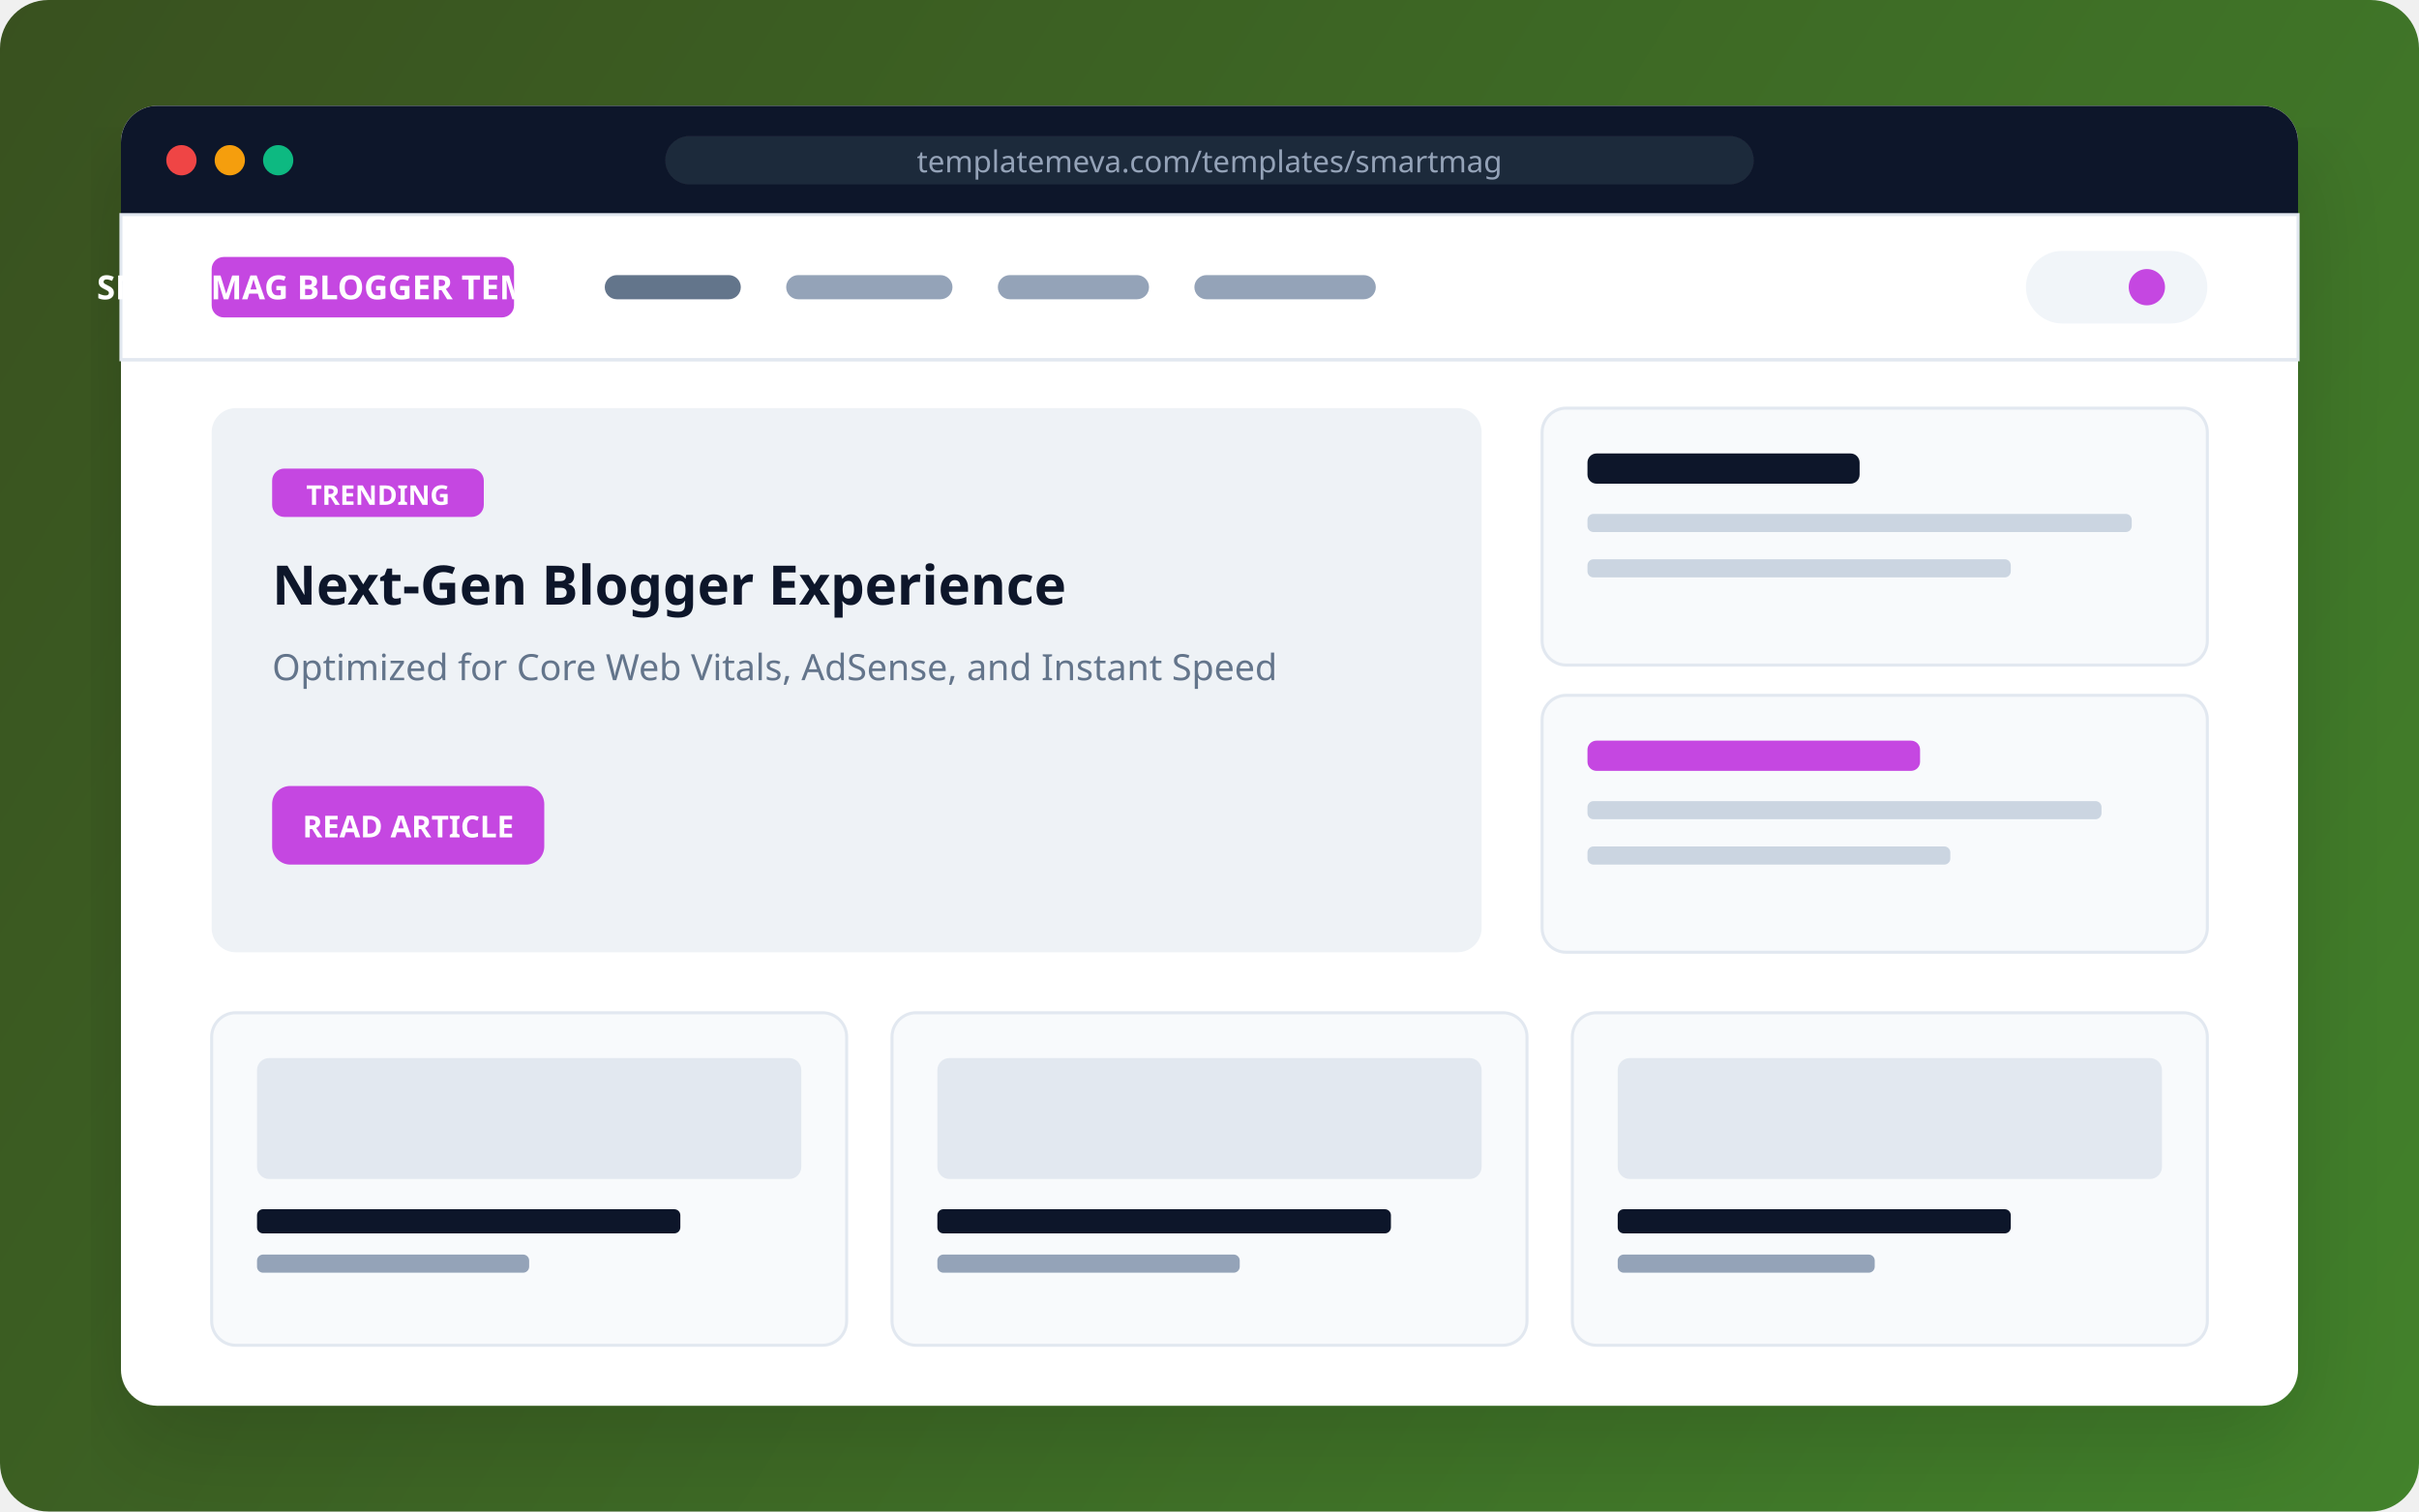
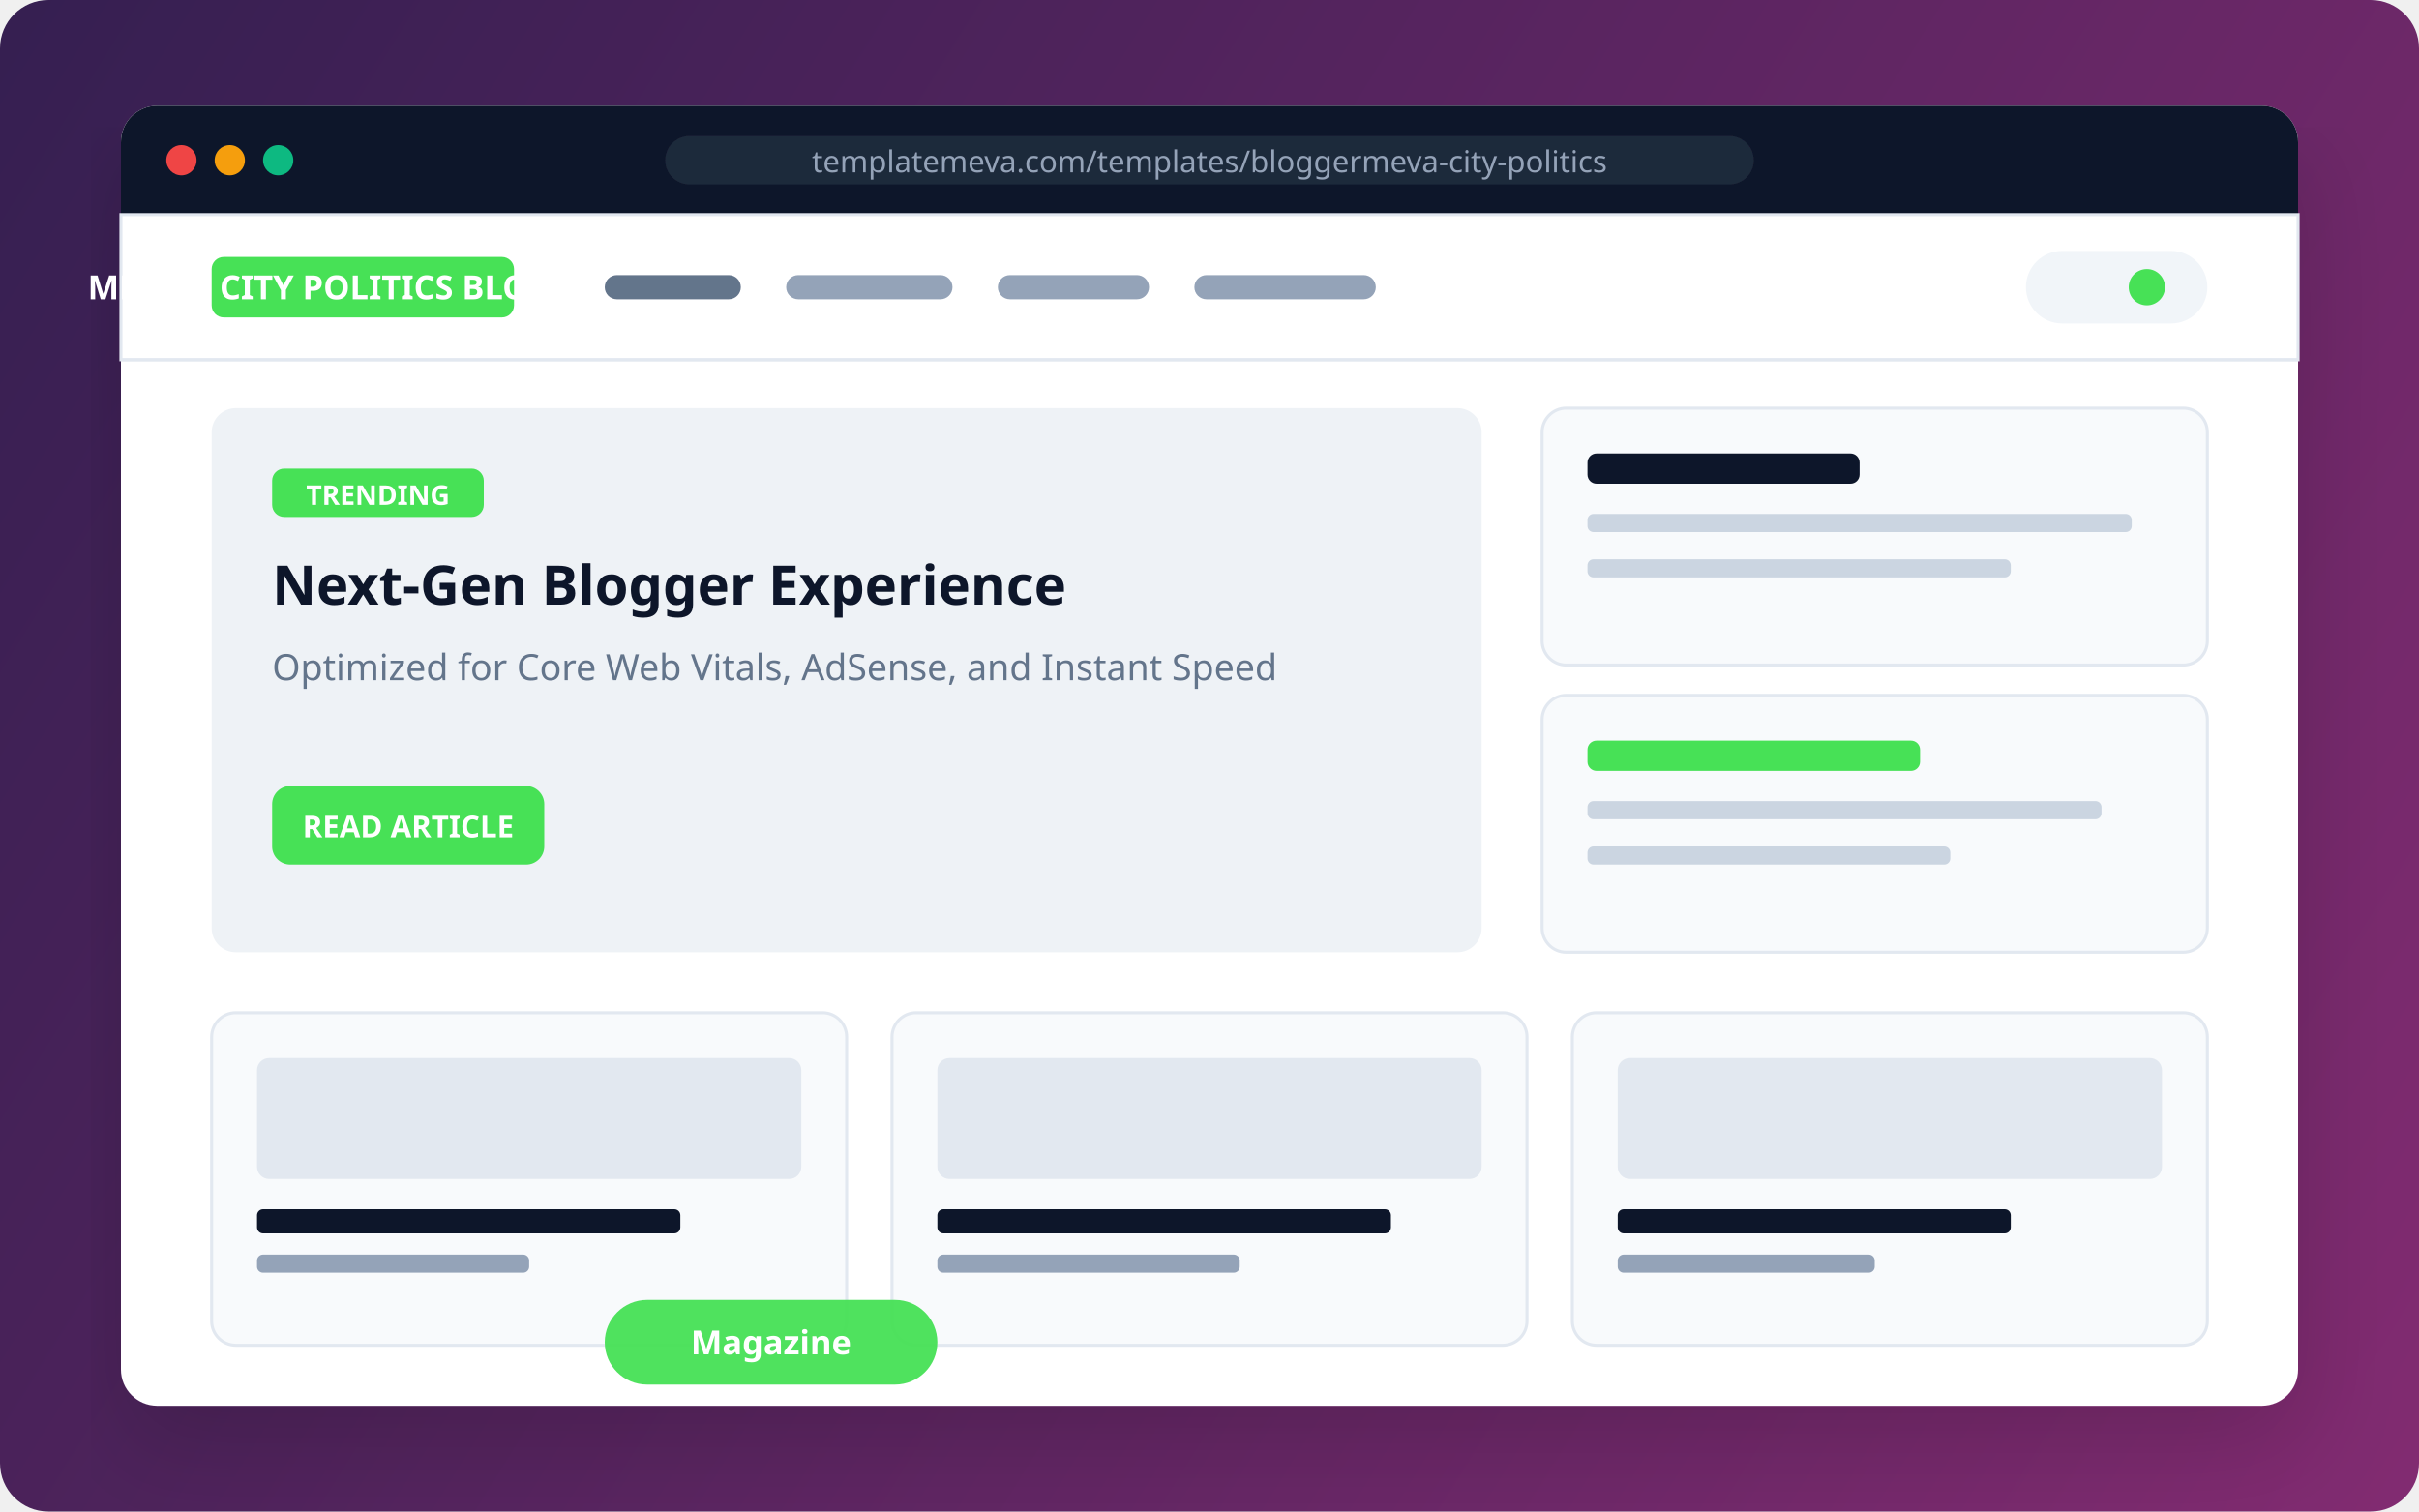
<svg xmlns="http://www.w3.org/2000/svg" viewBox="0 0 800 500" width="800" height="500" fill="none">
  <defs>
    <linearGradient id="bgGrad" x1="0" y1="0" x2="800" y2="500" gradientUnits="userSpaceOnUse">
-       <stop stop-color="hsl(89 45% 22%)" />
-       <stop offset="1" stop-color="hsl(104 50% 34%)" />
+       <stop stop-color="hsl(266 45% 22%)" />
+       <stop offset="1" stop-color="hsl(312 50% 34%)" />
    </linearGradient>
    <linearGradient id="cardGrad" x1="0" y1="0" x2="0" y2="1">
      <stop stop-color="#ffffff" />
      <stop offset="1" stop-color="#f8fafc" />
    </linearGradient>
    <filter id="shadow" x="-10" y="-5" width="820" height="520" filterUnits="userSpaceOnUse">
      <feDropShadow dx="0" dy="12" stdDeviation="16" flood-color="#000000" flood-opacity="0.15" />
    </filter>
  </defs>
  <rect width="800" height="500" rx="16" fill="url(#bgGrad)" />
  <g transform="translate(40, 35)" filter="url(#shadow)">
    <rect width="720" height="430" rx="12" fill="#ffffff" />
    <path d="M0 12C0 5.373 5.373 0 12 0H708C714.627 0 720 5.373 720 12V36H0V12Z" fill="#0F172A" />
    <circle cx="20" cy="18" r="5" fill="#EF4444" />
    <circle cx="36" cy="18" r="5" fill="#F59E0B" />
    <circle cx="52" cy="18" r="5" fill="#10B981" />
    <rect x="180" y="10" width="360" height="16" rx="8" fill="#1E293B" />
-     <text x="360" y="22" font-family="system-ui, sans-serif" font-size="10" fill="#94A3B8" text-anchor="middle">templatemeva.com/templates/smartmag</text>
+     <text x="360" y="22" font-family="system-ui, sans-serif" font-size="10" fill="#94A3B8" text-anchor="middle">templatemeva.com/templates/bloggermeva-city-politics</text>
    <rect x="0" y="36" width="720" height="48" fill="#FFFFFF" stroke="#E2E8F0" />
    <line x1="0" y1="84" x2="720" y2="84" stroke="#E2E8F0" />
-     <rect x="30" y="50" width="100" height="20" rx="4" fill="hsl(289 72% 58%)" />
-     <text x="80" y="64" font-family="system-ui, sans-serif" font-size="11" font-weight="bold" fill="#ffffff" text-anchor="middle">SMARTMAG BLOGGER TEMPLATE</text>
+     <rect x="30" y="50" width="100" height="20" rx="4" fill="hsl(126 72% 58%)" />
+     <text x="80" y="64" font-family="system-ui, sans-serif" font-size="11" font-weight="bold" fill="#ffffff" text-anchor="middle">BLOGGERMEVA -- CITY POLITICS BLOGGER TEMPLATE</text>
    <rect x="160" y="56" width="45" height="8" rx="4" fill="#64748B" />
    <rect x="220" y="56" width="55" height="8" rx="4" fill="#94A3B8" />
    <rect x="290" y="56" width="50" height="8" rx="4" fill="#94A3B8" />
    <rect x="355" y="56" width="60" height="8" rx="4" fill="#94A3B8" />
    <rect x="630" y="48" width="60" height="24" rx="12" fill="#F1F5F9" />
-     <circle cx="670" cy="60" r="6" fill="hsl(289 72% 58%)" />
+     <circle cx="670" cy="60" r="6" fill="hsl(126 72% 58%)" />
    <rect x="30" y="100" width="420" height="180" rx="8" fill="#EEF2F6" />
-     <rect x="50" y="120" width="70" height="16" rx="4" fill="hsl(289 72% 58%)" />
+     <rect x="50" y="120" width="70" height="16" rx="4" fill="hsl(126 72% 58%)" />
    <text x="85" y="132" font-family="system-ui, sans-serif" font-size="9" font-weight="bold" fill="#ffffff" text-anchor="middle">TRENDING</text>
    <text x="50" y="165" font-family="system-ui, sans-serif" font-size="18" font-weight="800" fill="#0F172A">Next-Gen Blogger Experience</text>
    <text x="50" y="190" font-family="system-ui, sans-serif" font-size="12" fill="#64748B">Optimized for Core Web Vitals, AdSense, and Instant Speed</text>
-     <rect x="50" y="225" width="90" height="26" rx="6" fill="hsl(289 72% 58%)" />
+     <rect x="50" y="225" width="90" height="26" rx="6" fill="hsl(126 72% 58%)" />
    <text x="95" y="242" font-family="system-ui, sans-serif" font-size="10" font-weight="bold" fill="#ffffff" text-anchor="middle">READ ARTICLE</text>
    <rect x="470" y="100" width="220" height="85" rx="8" fill="#F8FAFC" stroke="#E2E8F0" />
    <rect x="485" y="115" width="90" height="10" rx="3" fill="#0F172A" />
    <rect x="485" y="135" width="180" height="6" rx="2" fill="#CBD5E1" />
    <rect x="485" y="150" width="140" height="6" rx="2" fill="#CBD5E1" />
    <rect x="470" y="195" width="220" height="85" rx="8" fill="#F8FAFC" stroke="#E2E8F0" />
-     <rect x="485" y="210" width="110" height="10" rx="3" fill="hsl(289 72% 58%)" />
+     <rect x="485" y="210" width="110" height="10" rx="3" fill="hsl(126 72% 58%)" />
    <rect x="485" y="230" width="170" height="6" rx="2" fill="#CBD5E1" />
    <rect x="485" y="245" width="120" height="6" rx="2" fill="#CBD5E1" />
    <rect x="30" y="300" width="210" height="110" rx="8" fill="#F8FAFC" stroke="#E2E8F0" />
    <rect x="45" y="315" width="180" height="40" rx="4" fill="#E2E8F0" />
    <rect x="45" y="365" width="140" height="8" rx="2" fill="#0F172A" />
    <rect x="45" y="380" width="90" height="6" rx="2" fill="#94A3B8" />
    <rect x="255" y="300" width="210" height="110" rx="8" fill="#F8FAFC" stroke="#E2E8F0" />
    <rect x="270" y="315" width="180" height="40" rx="4" fill="#E2E8F0" />
    <rect x="270" y="365" width="150" height="8" rx="2" fill="#0F172A" />
    <rect x="270" y="380" width="100" height="6" rx="2" fill="#94A3B8" />
    <rect x="480" y="300" width="210" height="110" rx="8" fill="#F8FAFC" stroke="#E2E8F0" />
    <rect x="495" y="315" width="180" height="40" rx="4" fill="#E2E8F0" />
    <rect x="495" y="365" width="130" height="8" rx="2" fill="#0F172A" />
    <rect x="495" y="380" width="85" height="6" rx="2" fill="#94A3B8" />
  </g>
+   <g transform="translate(200, 430)">
+     <rect width="110" height="28" rx="14" fill="hsl(126 72% 58%)" fill-opacity="0.95" />
+     <text x="55" y="18" font-family="system-ui, sans-serif" font-size="11" font-weight="700" fill="#ffffff" text-anchor="middle">Magazine</text>
+   </g>
</svg>
